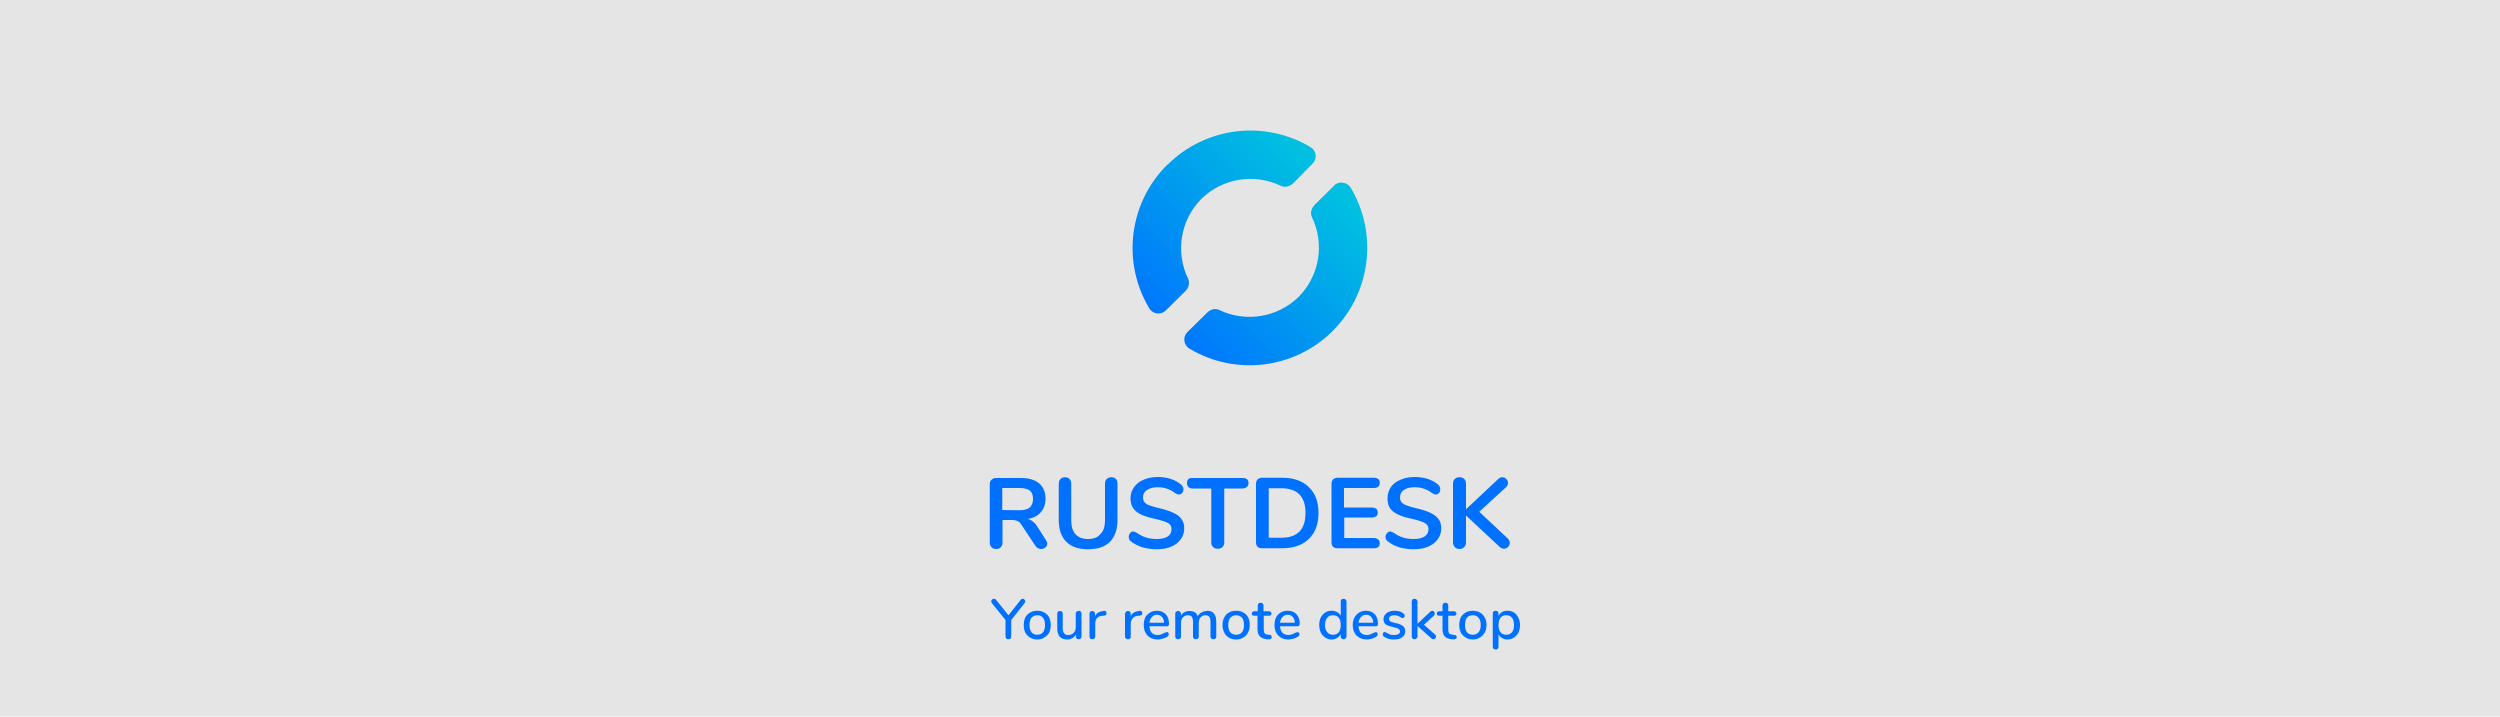
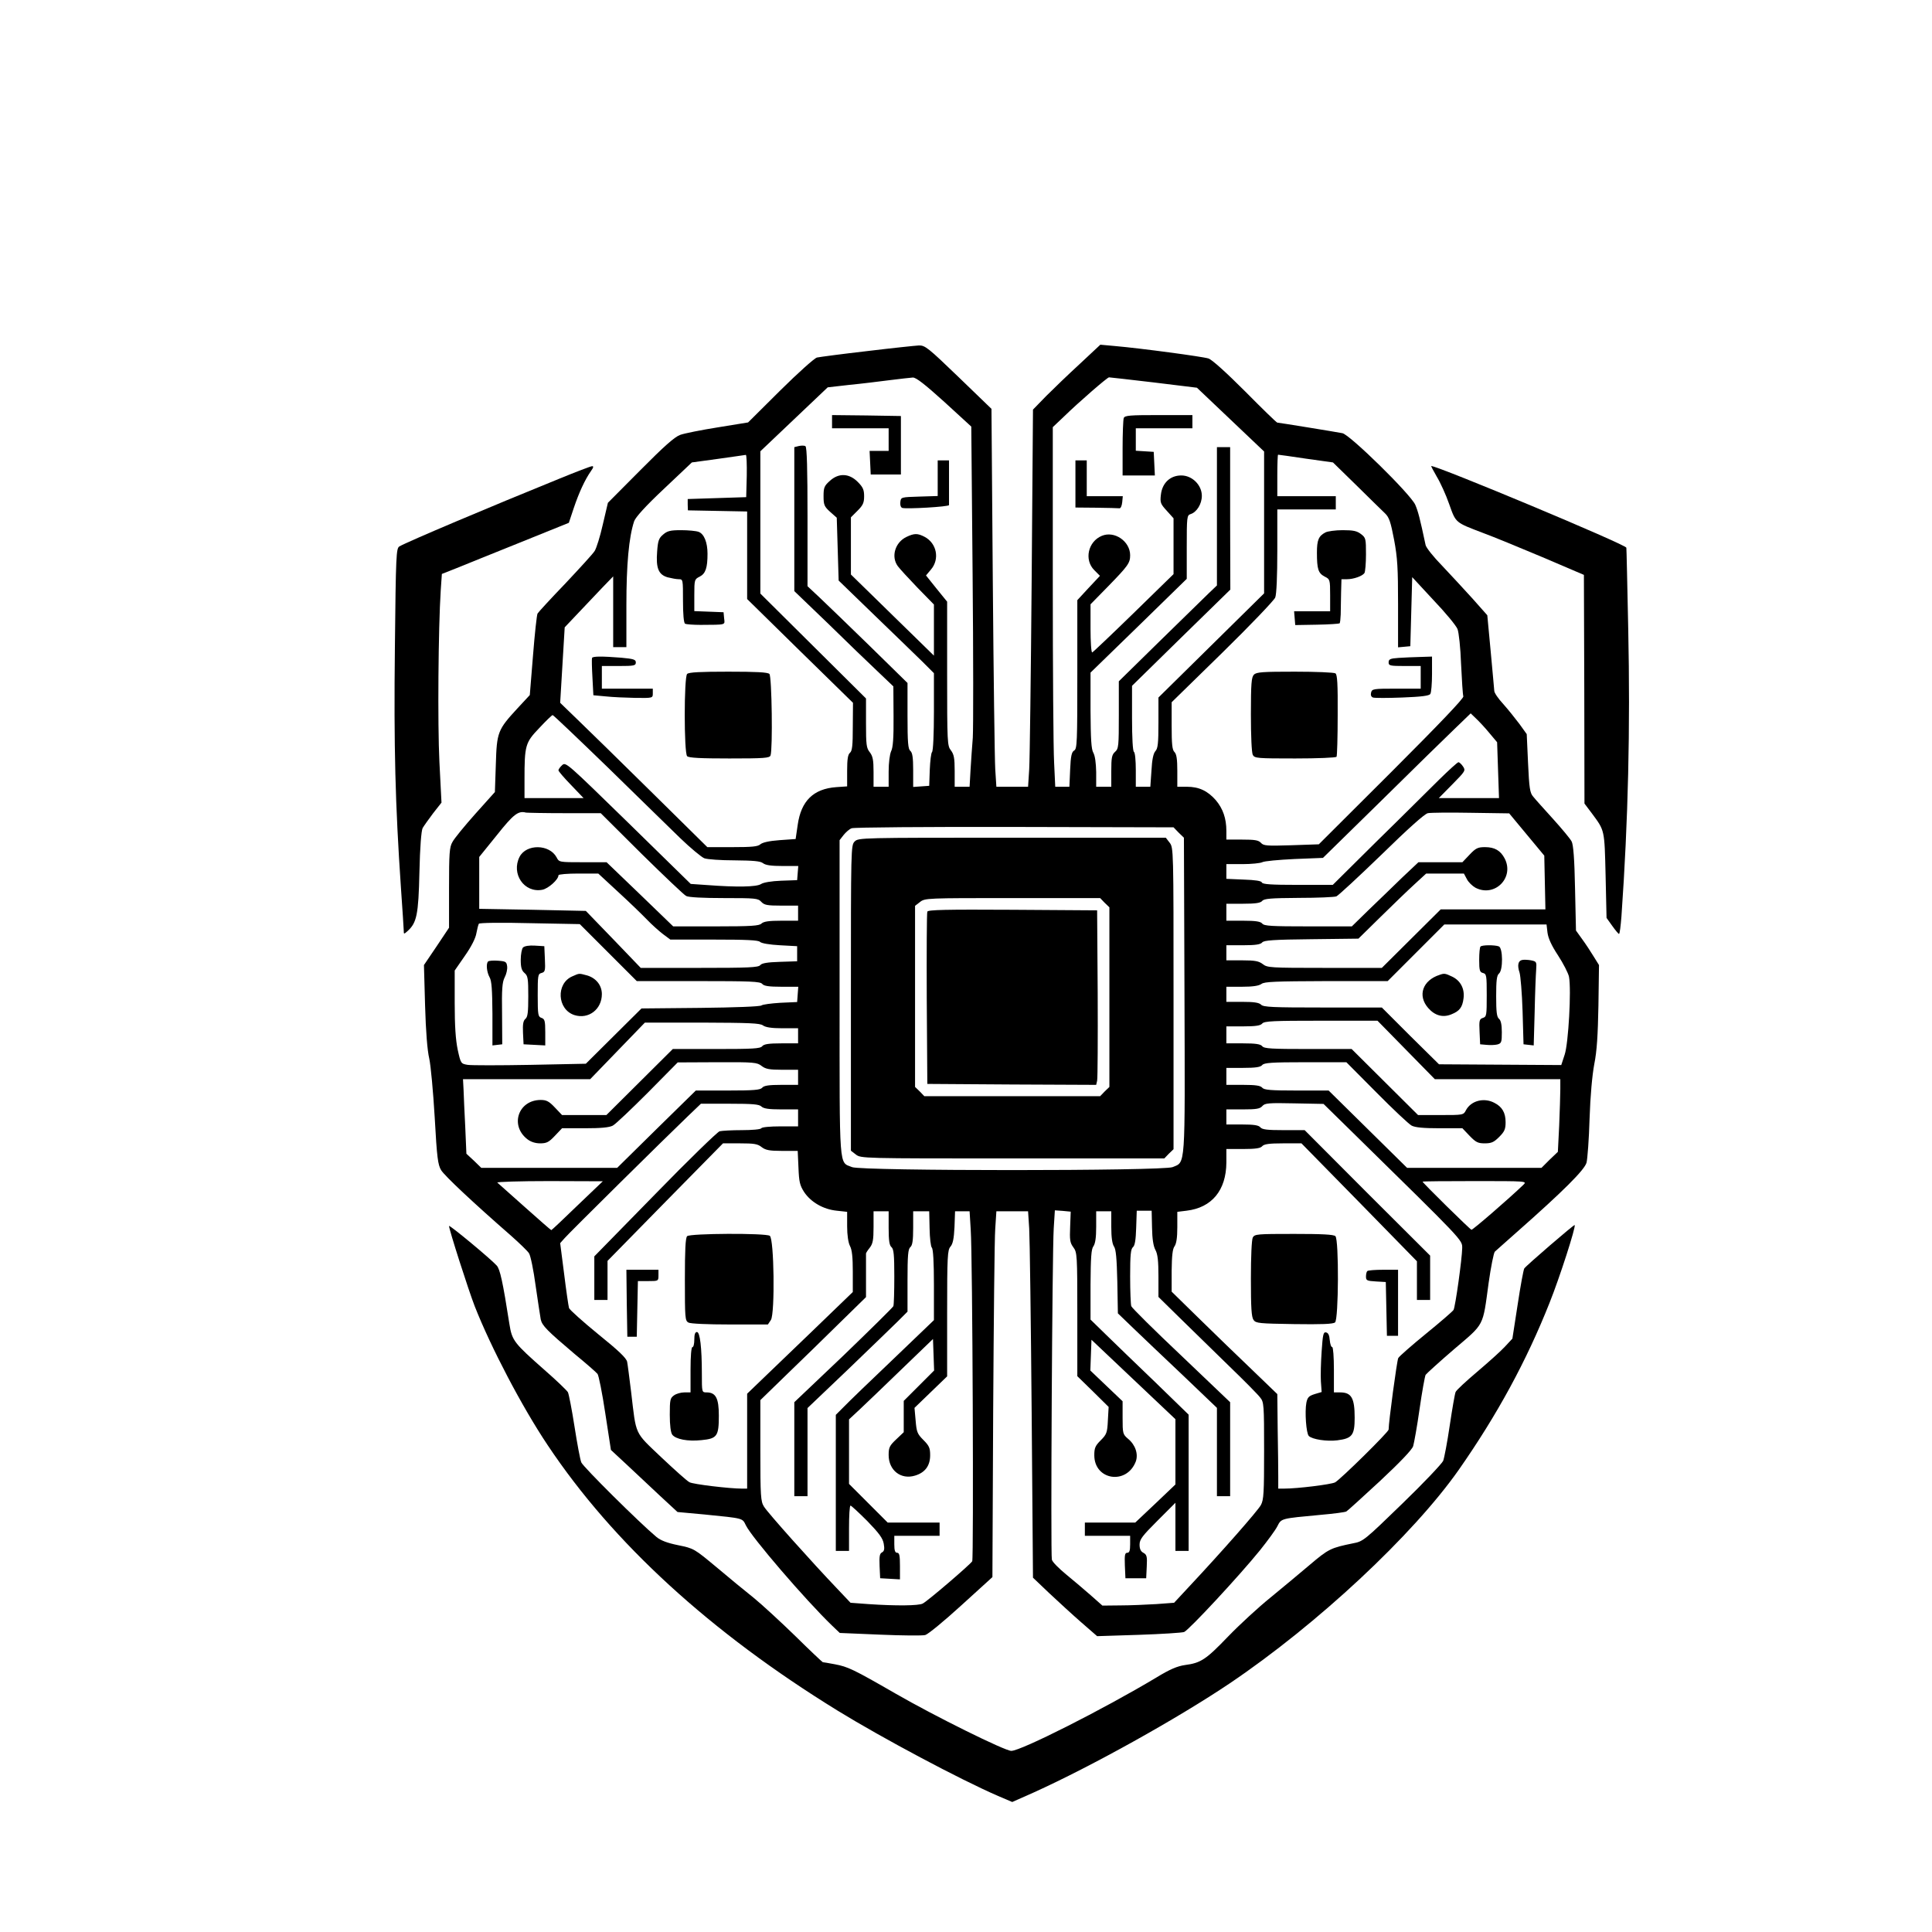
- <svg xmlns="http://www.w3.org/2000/svg" xmlns:xlink="http://www.w3.org/1999/xlink" xml:space="preserve" width="1000" height="286.6" style="clip-rule:evenodd;fill-rule:evenodd;stroke-linejoin:round;stroke-miterlimit:1.414">
-   <path d="M0 0h1000v286.6H0z" style="opacity:1;fill:#e5e5e5;fill-opacity:1;fill-rule:evenodd;stroke:none;stroke-width:.143px;stroke-linecap:butt;stroke-linejoin:miter;stroke-miterlimit:4;stroke-dasharray:none;stroke-dashoffset:0;stroke-opacity:1;marker:none" />
-   <defs>
-     <linearGradient xlink:href="#a" id="c" x1=".1" x2=".8" y1=".9" y2=".2" gradientTransform="matrix(94.00173 0 0 93.99768 453 52.2)" gradientUnits="userSpaceOnUse" />
-     <linearGradient id="a" x1=".1" x2=".8" y1=".9" y2=".2" gradientTransform="matrix(26.301 0 0 26.331 90.7 911.8)" gradientUnits="userSpaceOnUse">
-       <stop offset="0" stop-color="#004ba6" style="stop-color:#0071ff;stop-opacity:1" />
-       <stop offset="1" stop-color="#00bfe1" style="stop-color:#00bfe1;stop-opacity:1" />
-     </linearGradient>
-     <path id="b" d="M412.8 154.2h247V204h-247z" />
-   </defs>
-   <g style="clip-rule:evenodd;fill-rule:evenodd;stroke-linejoin:round;stroke-miterlimit:1.414">
-     <g style="font-size:40px;line-height:1.25;white-space:pre;shape-inside:url(#b);fill:#0071ff" transform="translate(-20 28.7)">
-       <path d="M438.4 187.4q.5.7.5 1.4 0 .9-.8 1.5-.7.6-1.7.6-.6 0-1.2-.3t-1-.9l-5.3-8q-.8-1.4-1.7-1.9-1-.5-2.4-.5H421v9q0 1.2-.7 1.9-.6.7-1.8.7-1.2 0-1.9-.7t-.7-2V165q0-1.2.7-1.8.7-.7 1.8-.7h10q4.8 0 7.3 2.2 2.5 2.1 2.5 6.1 0 3.3-1.9 5.4-1.8 2.1-5.2 2.7 1.2.3 2 1 1 .7 1.8 2zm-10.8-12q3 0 4.3-1.1 1.3-1.2 1.3-3.4 0-2.4-1.3-3.4-1.4-1-4.3-1h-6.7v8.8zm27.7 15.6q-5.8 0-8.8-3-3-3-3-8.8v-14.4q0-1.2.7-1.9.6-.7 1.8-.7 1.2 0 1.8.7.7.7.7 1.9v14.7q0 3.6 1.7 5.5 1.8 1.9 5 1.9 3.4 0 5-2 1.8-1.8 1.8-5.4v-14.7q0-1.2.7-1.9t1.8-.7q1.2 0 1.9.7.6.7.6 1.9v14.4q0 5.7-3 8.8-3 3-8.7 3zm27.4 0q-3 0-5.8-.8-2.7-.9-4.5-2.3-.9-.6-.9-1.9 0-.8.5-1.4.5-.7 1.2-.7t1.6.6q1.8 1.2 3.6 1.8 2 .6 4.2.6 3 0 4.5-1t1.5-3q0-1.6-1.4-2.4-1.5-.8-4.9-1.6-3.5-.7-5.7-1.7t-3.3-2.6q-1.1-1.5-1.1-4 0-2.4 1.4-4.4 1.4-2 3.8-3 2.6-1.1 5.7-1.1 5.7 0 9.3 3 .5.4.7.9.3.4.3 1 0 .9-.6 1.5-.4.6-1.1.6l-.8-.1-.9-.5q-1.6-1.2-3.2-1.7-1.5-.6-3.7-.6-2.7 0-4.3 1.1-1.6 1-1.6 3 0 1.7 1.4 2.6 1.4.8 4.8 1.6 3.5.8 5.7 1.8 2.3 1 3.4 2.5 1.2 1.5 1.2 3.8 0 2.5-1.4 4.4-1.3 1.9-3.9 3-2.4 1-5.7 1zm24.4-.2q-1.2 0-1.9-.7t-.7-1.8v-21.6h-7.3q-2.4 0-2.4-2.2t2.4-2H517q2.4 0 2.4 2t-2.4 2.2h-7.3v21.6q0 1.1-.7 1.8t-1.9.7zm17.8-.2q-1.2 0-1.9-.6-.6-.7-.6-1.8v-23.3q0-1.2.6-1.8.7-.7 1.9-.7h8q6.8 0 10.6 3.7 3.9 3.7 3.9 10.4t-3.9 10.4q-3.8 3.7-10.7 3.7zm7.6-4.2q9.7 0 9.7-9.9t-9.7-9.9h-5v19.8zm22.5 4.2q-1.1 0-1.8-.6-.6-.7-.6-1.8v-23.3q0-1.2.6-1.8.7-.7 1.8-.7h14.5q1.1 0 1.8.5.6.6.6 1.5 0 1-.6 1.6-.7.5-1.8.5h-11.9v7.8h11q1.2 0 1.9.5.6.5.6 1.5t-.6 1.5-1.8.5h-11v8.2h11.8q1.1 0 1.8.6.6.5.6 1.5t-.6 1.5-1.8.5zm30.5.4q-3.1 0-5.9-.8-2.7-.9-4.4-2.3-1-.6-1-1.9 0-.8.6-1.4.5-.7 1.2-.7t1.6.6q1.7 1.2 3.6 1.8 1.9.6 4.2.6 2.9 0 4.4-1 1.6-1 1.6-3 0-1.6-1.5-2.4-1.4-.8-4.8-1.6-3.5-.7-5.7-1.7t-3.4-2.6q-1-1.5-1-4 0-2.4 1.3-4.4 1.4-2 3.9-3 2.5-1.1 5.6-1.1 5.8 0 9.4 3 .5.4.7.9.2.4.2 1 0 .9-.5 1.5t-1.2.6l-.7-.1-.9-.5q-1.6-1.2-3.2-1.7-1.5-.6-3.8-.6-2.7 0-4.3 1.1-1.5 1-1.5 3 0 1.7 1.4 2.6 1.4.8 4.7 1.6 3.6.8 5.8 1.8 2.2 1 3.4 2.5 1.2 1.5 1.2 3.8 0 2.5-1.4 4.4-1.4 1.9-3.9 3-2.5 1-5.7 1zm37.6-4.3q.8.8.8 1.8 0 .9-.7 1.6-.7.7-1.6.7-1 0-1.9-.9l-13.3-12.4v10.8q0 1.1-.7 1.8-.7.8-1.9.8t-1.9-.8q-.7-.7-.7-1.8v-23.5q0-1.2.7-1.9t1.9-.7q1.2 0 1.9.7t.7 1.9V175l12.9-12.1q.7-.7 1.6-.7 1 0 1.6.7.7.7.7 1.6t-.8 1.7l-10.7 9.8z" aria-label="RUSTDESK" style="font-weight:700;font-family:Nunito;-inkscape-font-specification:&quot;Nunito Bold&quot;" />
-     </g>
-     <g style="font-size:22.667px;line-height:1.25;fill:#0071ff">
-       <path d="M390.8 212.4q.3-.4.7-.4.5 0 .8.3.3.4.3.8t-.3.7l-5.3 6.7v6.5q0 .6-.4 1-.3.2-.8.2t-.8-.3q-.3-.3-.3-.9v-6.5l-5.4-6.7q-.3-.3-.3-.7 0-.5.3-.8.4-.3.8-.3.5 0 .8.4l5 6.2zm6.6 15.9q-1.6 0-2.9-.8-1.2-.7-1.9-2-.6-1.3-.6-3t.6-3q.7-1.3 2-2 1.2-.7 2.8-.7t2.8.7q1.3.7 2 2 .6 1.3.6 3t-.6 3q-.7 1.3-2 2-1.2.8-2.8.8zm0-1.9q1.5 0 2.3-1 .8-1 .8-2.9t-.8-2.9q-.8-1-2.3-1t-2.3 1q-.8 1-.8 3 0 1.8.8 2.8.8 1 2.3 1zm16.5-9.6q.6 0 .9.3.3.3.3.8v9.2q0 .5-.3.8-.4.3-.9.3t-.8-.3q-.2-.3-.2-.7v-.9q-.6 1-1.5 1.5-1 .5-2 .5-4 0-4-4.5V218q0-.5.2-.8.3-.3.9-.3.5 0 .8.3.3.3.3.8v5.9q0 1.3.6 2 .5.6 1.6.6 1.4 0 2.2-.9.8-.8.8-2.3V218q0-.5.3-.8.3-.3.8-.3zm10.2 0q1 0 1 1 0 .4-.2.7-.2.2-.9.3h-.6q-1.5.2-2.2 1-.6 1-.6 2.1v5.2q0 .6-.4.8-.3.3-.8.3t-.8-.3q-.3-.2-.3-.8V218q0-.5.3-.8.3-.3.8-.3t.8.3q.3.3.3.8v1q.4-1 1.3-1.5t2-.6zm14.3 0q1 0 1 1 0 .4-.2.7l-.9.3h-.7q-1.4.2-2 1-.8 1-.8 2.1v5.2q0 .6-.3.8-.3.3-.8.3t-.8-.3q-.4-.2-.4-.8V218q0-.5.4-.8.3-.3.8-.3t.8.3q.3.3.3.8v1q.4-1 1.3-1.5.8-.5 2-.6zm10.9 8.5q.3 0 .5.3.2.2.2.6 0 .6-.8 1.1-.8.5-1.8.7-.9.3-1.7.3-2.7 0-4.2-1.6-1.5-1.5-1.5-4.2 0-1.7.6-3 .7-1.3 2-2 1.1-.7 2.7-.7 2.2 0 3.5 1.4 1.3 1.4 1.3 3.8 0 1-.8 1h-7q.2 3.5 3.3 3.5.9 0 1.5-.3l1.3-.6.4-.1.5-.2zm-4-6.9q-1.3 0-2 .9-.9.8-1 2.3h5.8q0-1.5-.8-2.3-.7-.9-2-.9zm20-1.6q3.7 0 3.7 4.4v6q0 .4-.3.7-.3.3-.8.3t-.9-.3q-.3-.3-.3-.8v-5.9q0-1.3-.5-2-.5-.6-1.5-.6-1.3 0-2 .9-.7.8-.7 2.3v5.3q0 .5-.3.8-.4.3-.9.3t-.8-.3q-.3-.3-.3-.8v-5.9q0-1.3-.5-2-.5-.6-1.6-.6-1.2 0-2 .9-.7.8-.7 2.3v5.3q0 .5-.3.8-.3.3-.8.3t-.9-.3q-.3-.3-.3-.8V218q0-.5.3-.8.4-.3.9-.3.4 0 .7.3.4.3.4.8v.8q.5-1 1.3-1.4 1-.5 2-.5 1.3 0 2.2.5.8.5 1.2 1.6.5-1 1.5-1.5 1-.6 2.2-.6zm11.7 11.5q-1.7 0-3-.8-1.2-.7-1.8-2-.7-1.3-.7-3t.7-3q.6-1.3 1.9-2 1.2-.7 2.9-.7t2.8.7q1.3.7 2 2 .6 1.3.6 3t-.7 3q-.6 1.3-1.9 2-1.2.8-2.8.8zm0-1.9q1.5 0 2.3-1 .8-1 .8-2.9t-.8-2.9q-.9-1-2.3-1t-2.4 1q-.8 1-.8 3 0 1.8.8 2.8.8 1 2.4 1zm13.3 0q.5.1.7.3.2.2.2.6 0 .5-.3.7-.4.3-1 .2h-.7q-1.8-.2-2.7-1.1-1-1-1-3v-5.3h-1.3q-1 0-1-.9 0-.4.3-.6.3-.3.7-.3h1.4v-2.3q0-.5.3-.8.3-.3.8-.3t.9.3q.3.3.3.8v2.3h2.2q.5 0 .7.3.3.2.3.6 0 .4-.3.7-.2.2-.7.2H488v5.5q0 1 .4 1.6.5.4 1.4.5zm11.2-1q.4 0 .6.2.2.2.2.6 0 .6-.8 1.1-.8.5-1.8.7-1 .3-1.8.3-2.6 0-4.1-1.6-1.5-1.5-1.5-4.2 0-1.7.6-3 .7-1.3 1.9-2t2.8-.7q2.2 0 3.5 1.4 1.3 1.4 1.3 3.8 0 1-.9 1h-7q.3 3.5 3.4 3.5.9 0 1.5-.3l1.3-.6.3-.1.5-.2zm-3.9-7q-1.3 0-2.1.9-.8.8-1 2.3h5.9q0-1.5-.8-2.3-.7-.9-2-.9zm22.3-6.4q.5 0 .8.3.4.3.4.8v14q0 .5-.4.8-.3.3-.8.3t-.8-.3q-.3-.3-.3-.8v-1q-.5 1-1.5 1.6-1 .6-2.2.6-1.4 0-2.5-.8-1.1-.7-1.8-2-.6-1.3-.6-3 0-1.8.6-3 .7-1.3 1.8-2 1-.7 2.5-.7 1.3 0 2.2.5 1 .5 1.5 1.5V213q0-.4.3-.7.3-.3.8-.3zm-4.2 14.4q1.5 0 2.3-1 .8-1 .8-2.9t-.8-2.9q-.8-1-2.3-1t-2.3 1q-.9 1-.9 2.9 0 1.8.9 2.9.8 1 2.3 1zm17.2-1q.3 0 .5.2t.2.6q0 .6-.8 1.1-.8.5-1.7.7-1 .3-1.8.3-2.6 0-4.2-1.6-1.5-1.5-1.5-4.2 0-1.7.7-3t1.9-2q1.2-.7 2.7-.7 2.2 0 3.5 1.4 1.3 1.4 1.3 3.8 0 1-.8 1h-7q.2 3.5 3.4 3.5.8 0 1.4-.3.7-.2 1.3-.6l.4-.1.5-.2zm-4-7q-1.2 0-2 .9-.8.8-1 2.3h5.9q-.1-1.5-.8-2.3-.7-.9-2-.9zm11.2 9.9q-2.3 0-3.8-1-.4-.2-.6-.5l-.1-.6q0-.4.2-.6.2-.3.5-.3t1 .4l1.2.6q.7.2 1.7.2t1.7-.4q.6-.4.6-1 0-.5-.3-.8-.2-.3-.8-.5l-1.7-.5q-2-.4-3-1.1-.8-.8-.8-2 0-1 .6-1.8t1.6-1.2q1-.4 2.2-.4 1 0 1.8.2.9.2 1.5.7.8.5.8 1.1 0 .4-.3.7-.2.2-.5.2h-.4q-.2 0-.5-.4l-1.2-.5q-.5-.2-1.3-.2-1 0-1.5.4-.6.4-.6 1 0 .7.5 1 .6.4 2 .7 1.6.3 2.4.8.9.4 1.2 1 .4.6.4 1.5 0 1.5-1.2 2.4-1.2.9-3.3.9zm16.4-2q.4.3.4.8t-.3.8q-.3.3-.7.3-.5 0-.8-.3l-5.6-5v4.2q0 .5-.4.8-.3.3-.8.3t-.8-.3q-.3-.3-.3-.8v-14q0-.5.3-.8.3-.3.8-.3t.8.3q.4.3.4.8v8.9l5.1-4.8q.4-.4.8-.4t.7.3q.3.4.3.8t-.3.8l-4 3.7zm7.7.2q.5 0 .7.2.3.2.3.6 0 .5-.4.7-.3.3-1 .2h-.6q-1.9-.2-2.8-1.1-.9-1-.9-3v-5.3h-1.3q-1 0-1-.9 0-.4.2-.6.3-.3.8-.3h1.3v-2.3q0-.5.3-.8.3-.3.9-.3.5 0 .8.3.3.3.3.8v2.3h2.3q.4 0 .7.3.3.2.3.6 0 .4-.3.7-.3.2-.7.2h-2.3v5.5q0 1 .4 1.6.5.4 1.4.5zm7.4 1.8q-1.6 0-2.8-.8-1.3-.7-2-2-.6-1.3-.6-3t.6-3q.7-1.3 2-2 1.2-.7 2.8-.7t2.9.7q1.2.7 1.9 2t.7 3q0 1.7-.7 3t-2 2q-1.1.8-2.8.8zm0-1.9q1.5 0 2.3-1 .9-1 .9-2.9t-.9-2.9q-.8-1-2.3-1t-2.3 1q-.8 1-.8 3 0 1.8.8 2.8.8 1 2.3 1zm14-9.6q1.4 0 2.5.7t1.7 2q.7 1.3.7 3 0 1.8-.6 3t-1.8 2q-1.1.8-2.6.8-1.2 0-2.2-.6-.9-.5-1.4-1.5v5q0 .5-.3.8-.3.3-.8.3t-.9-.3q-.3-.3-.3-.8v-13.3q0-.5.3-.8.3-.3.9-.3.5 0 .8.3.3.3.3.8v1q.5-1 1.4-1.6 1-.5 2.2-.5zm-.6 9.6q1.5 0 2.3-1 .8-1 .8-2.8 0-2-.8-3t-2.3-1q-1.5 0-2.3 1-.8 1-.8 3 0 1.8.8 2.8.8 1 2.3 1z" aria-label="Your remote desktop" style="font-weight:600;font-family:Nunito;-inkscape-font-specification:&quot;Nunito Semi-Bold&quot;" transform="translate(17.5 27.5)" />
-     </g>
+ <svg xmlns="http://www.w3.org/2000/svg" version="1.0" width="1024pt" height="1024pt" viewBox="0 0 1024 1024" preserveAspectRatio="xMidYMid meet">
+   <g transform="translate(0,1024) scale(0.1,-0.1)" fill="#000000" stroke="none">
+     <path d="M4595 8379 c-131 -15 -251 -31 -265 -34 -14 -4 -99 -80 -195 -175 l-170 -169 -160 -26 c-88 -14 -178 -32 -200 -40 -30 -11 -86 -61 -212 -188 l-171 -172 -27 -115 c-14 -63 -34 -126 -43 -140 -8 -14 -79 -91 -155 -172 -77 -80 -144 -153 -148 -160 -4 -8 -15 -108 -24 -223 l-17 -209 -65 -70 c-105 -114 -110 -126 -115 -298 l-5 -146 -104 -116 c-57 -64 -112 -131 -121 -149 -16 -27 -18 -61 -18 -243 l0 -211 -66 -99 -67 -99 6 -215 c4 -138 12 -238 22 -280 8 -36 21 -176 29 -312 12 -217 17 -251 34 -280 19 -31 174 -176 370 -347 45 -40 89 -82 96 -94 8 -12 24 -89 35 -172 12 -82 24 -162 27 -178 7 -33 34 -60 178 -182 62 -51 117 -99 123 -107 6 -7 25 -101 41 -208 l30 -195 84 -78 c46 -43 125 -117 176 -165 l93 -86 142 -13 c211 -21 201 -19 220 -57 29 -62 317 -397 456 -531 l42 -40 214 -9 c117 -5 225 -6 239 -2 15 4 100 74 191 157 l165 150 4 877 c3 482 7 919 11 970 l6 92 84 0 84 0 6 -92 c3 -51 9 -488 13 -972 l7 -878 85 -81 c47 -44 123 -114 170 -155 l85 -74 220 7 c121 4 229 11 241 15 25 10 292 297 402 433 40 50 82 107 92 127 22 43 17 41 230 61 69 6 130 14 136 18 6 3 86 76 178 161 106 99 170 166 176 185 5 17 21 105 34 197 13 91 28 173 32 181 5 7 73 69 151 136 163 139 151 116 183 351 12 85 27 160 33 166 7 6 59 53 117 104 247 218 359 330 369 368 5 20 13 125 16 232 4 122 14 231 25 290 14 69 19 154 22 310 l3 215 -28 45 c-15 25 -42 66 -61 92 l-33 46 -5 224 c-3 157 -9 231 -18 248 -7 14 -52 68 -99 120 -47 52 -95 105 -105 118 -17 19 -21 45 -27 177 l-7 154 -38 53 c-22 29 -60 77 -86 106 -27 29 -48 60 -48 70 -1 9 -9 104 -19 209 l-18 192 -78 88 c-44 49 -116 126 -161 174 -46 47 -85 96 -88 110 -31 146 -40 179 -55 214 -26 57 -346 371 -386 379 -36 7 -337 56 -345 56 -4 0 -80 74 -170 165 -100 100 -176 169 -195 175 -31 10 -358 54 -496 66 l-77 7 -108 -101 c-60 -55 -140 -132 -179 -171 l-70 -72 -7 -907 c-4 -499 -10 -949 -13 -999 l-6 -93 -84 0 -84 0 -6 93 c-3 50 -9 501 -13 1001 l-7 909 -175 169 c-161 155 -177 168 -210 167 -19 -1 -143 -14 -275 -30z m410 -269 l143 -131 7 -782 c4 -430 4 -820 1 -867 -4 -47 -9 -124 -12 -172 l-5 -88 -40 0 -39 0 0 84 c0 68 -4 88 -20 109 -19 24 -20 40 -20 407 l0 381 -56 69 -56 70 26 31 c48 56 31 140 -34 174 -37 19 -54 19 -96 -1 -60 -29 -82 -104 -46 -154 10 -14 57 -65 105 -115 l87 -89 0 -135 0 -136 -92 90 c-51 50 -150 146 -220 215 l-128 125 0 151 0 152 35 35 c29 29 35 42 35 77 0 34 -6 48 -34 76 -46 46 -101 48 -148 5 -29 -26 -33 -35 -33 -81 0 -46 4 -55 35 -83 l35 -31 5 -166 5 -167 190 -184 c105 -101 218 -211 253 -245 l62 -62 0 -204 c0 -116 -4 -208 -10 -214 -5 -5 -10 -47 -12 -94 l-3 -85 -42 -3 -43 -3 0 89 c0 67 -4 93 -15 102 -12 10 -15 44 -15 186 l0 174 -202 198 c-112 109 -231 224 -265 256 l-63 59 0 368 c0 248 -3 370 -11 374 -5 4 -21 4 -35 1 l-24 -6 0 -382 0 -381 178 -171 c97 -95 215 -209 262 -253 l85 -81 1 -159 c1 -114 -3 -166 -13 -185 -7 -16 -13 -60 -13 -108 l0 -80 -40 0 -40 0 0 79 c0 63 -4 83 -20 104 -18 22 -20 40 -20 155 l0 130 -280 278 -280 278 0 377 0 377 179 170 178 169 114 13 c63 6 159 18 214 25 55 7 110 13 123 14 17 1 64 -36 167 -129z m1110 103 l229 -28 178 -169 178 -169 0 -376 0 -376 -280 -276 -280 -276 0 -133 c0 -109 -3 -137 -16 -151 -11 -12 -18 -45 -21 -103 l-6 -86 -38 0 -39 0 0 89 c0 50 -4 93 -10 96 -6 4 -10 74 -10 178 l0 172 260 255 261 255 -1 378 0 377 -35 0 -35 0 0 -366 0 -367 -43 -41 c-23 -22 -140 -137 -260 -254 l-217 -213 0 -178 c0 -165 -1 -179 -20 -196 -17 -15 -20 -31 -20 -102 l0 -83 -40 0 -40 0 0 78 c-1 48 -6 86 -15 102 -11 19 -14 70 -15 225 l0 200 255 248 255 249 0 168 c0 159 1 169 20 175 33 10 60 54 60 97 0 57 -51 108 -109 108 -59 0 -101 -40 -108 -102 -5 -42 -2 -49 31 -85 l36 -40 0 -148 0 -148 -211 -206 c-116 -113 -215 -207 -220 -209 -5 -2 -9 55 -9 126 l0 129 95 97 c104 107 115 122 115 163 0 74 -83 131 -150 103 -73 -30 -95 -127 -40 -182 l30 -30 -60 -64 -60 -65 0 -394 c0 -359 -1 -395 -17 -403 -13 -8 -18 -29 -21 -101 l-4 -91 -38 0 -37 0 -6 128 c-4 70 -7 498 -7 952 l0 826 58 55 c79 77 231 209 240 209 4 0 110 -12 237 -27z m-2157 -495 l-3 -113 -155 -5 -155 -5 0 -30 1 -30 157 -3 157 -3 0 -232 0 -232 280 -275 281 -275 -1 -126 c0 -100 -3 -129 -15 -139 -11 -9 -15 -34 -15 -95 l0 -83 -58 -4 c-121 -9 -186 -73 -204 -200 l-11 -75 -85 -6 c-55 -4 -90 -12 -102 -22 -13 -12 -44 -15 -149 -15 l-132 0 -297 293 c-163 161 -339 333 -390 382 l-93 90 12 200 12 200 71 75 c39 41 97 102 128 135 l58 60 0 -187 0 -188 35 0 35 0 0 223 c0 215 13 359 41 444 7 21 60 80 158 172 l148 140 139 19 c76 11 143 20 147 21 4 1 6 -50 5 -111z m2964 91 l143 -20 125 -122 c68 -67 136 -134 151 -148 22 -21 30 -46 48 -140 18 -96 21 -151 21 -342 l0 -228 33 3 32 3 5 183 5 183 113 -122 c63 -66 120 -135 127 -153 7 -17 16 -99 19 -186 4 -85 9 -162 12 -171 3 -10 -129 -148 -381 -400 l-385 -384 -146 -5 c-130 -4 -147 -3 -161 13 -13 14 -33 17 -100 17 l-83 0 0 46 c0 66 -18 118 -56 163 -43 49 -89 71 -153 71 l-51 0 0 84 c0 62 -4 89 -15 100 -12 11 -15 42 -15 139 l0 125 269 263 c148 145 274 277 280 292 7 17 11 116 11 248 l0 219 155 0 155 0 0 35 0 35 -155 0 -155 0 0 110 c0 61 2 110 4 110 3 0 69 -9 148 -21z m971 -1453 l42 -50 5 -148 5 -148 -160 0 -159 0 72 73 c69 70 71 73 56 95 -8 12 -19 22 -24 22 -5 0 -51 -42 -102 -92 -52 -51 -199 -198 -329 -325 l-235 -233 -186 0 c-140 0 -187 3 -190 13 -3 8 -35 13 -96 15 l-92 4 0 39 0 39 86 0 c47 0 94 5 104 10 10 6 87 13 171 17 l151 6 307 301 c168 166 344 338 391 383 l85 82 28 -27 c16 -15 48 -49 70 -76z m-4672 -183 c156 -153 329 -321 384 -375 55 -53 113 -101 128 -107 16 -6 88 -11 160 -11 100 -1 137 -4 151 -15 14 -11 45 -15 104 -15 l83 0 -3 -37 -3 -38 -85 -3 c-51 -2 -94 -9 -107 -18 -24 -15 -127 -17 -285 -5 l-87 6 -331 324 c-323 315 -331 323 -350 306 -11 -10 -20 -22 -20 -28 0 -5 30 -40 67 -78 l66 -69 -156 0 -157 0 0 98 c0 181 4 196 78 273 35 38 68 69 71 69 4 0 135 -125 292 -277z m-228 -243 l191 0 215 -214 c119 -117 226 -219 238 -225 13 -7 89 -11 201 -11 166 0 180 -1 197 -20 16 -17 31 -20 107 -20 l88 0 0 -40 0 -40 -89 0 c-66 0 -93 -4 -105 -15 -12 -12 -53 -15 -241 -15 l-227 0 -176 170 -177 170 -126 0 c-125 0 -126 0 -139 26 -38 70 -160 72 -196 3 -46 -90 24 -193 120 -175 32 6 86 54 86 77 0 5 47 9 105 9 l106 0 107 -99 c59 -54 127 -120 152 -146 25 -26 63 -60 84 -76 l39 -29 232 0 c171 0 234 -3 243 -12 8 -8 51 -15 105 -18 l92 -5 0 -40 0 -40 -92 -3 c-65 -2 -95 -7 -103 -17 -10 -13 -63 -15 -323 -15 l-311 0 -145 151 -146 151 -282 6 -283 5 0 138 0 137 93 115 c89 112 114 131 155 120 8 -1 100 -3 205 -3z m5099 -113 l93 -112 3 -142 3 -143 -277 0 -278 0 -156 -155 -156 -155 -303 0 c-288 0 -304 1 -328 20 -21 16 -41 20 -109 20 l-84 0 0 40 0 40 89 0 c65 0 92 4 101 15 9 11 58 15 261 17 l249 3 117 115 c65 64 146 142 180 173 l62 57 100 0 100 0 16 -30 c8 -16 29 -36 45 -45 102 -53 208 53 155 155 -22 42 -53 60 -104 60 -38 0 -49 -5 -82 -40 l-38 -40 -117 0 -116 0 -87 -82 c-47 -46 -126 -122 -176 -170 l-90 -88 -231 0 c-194 0 -234 2 -244 15 -9 11 -35 15 -101 15 l-89 0 0 45 0 45 89 0 c66 0 92 4 101 15 10 12 45 15 194 16 99 0 189 4 199 8 10 4 117 103 239 221 138 135 229 217 246 220 14 3 117 4 228 2 l203 -3 93 -112z m-1845 10 l28 -27 3 -835 c3 -928 6 -882 -63 -911 -51 -21 -1649 -21 -1699 0 -70 29 -66 -31 -66 897 l0 836 21 27 c12 15 31 32 43 36 11 5 400 8 863 7 l843 -2 27 -28z m-3023 -636 l151 -151 326 0 c278 0 328 -2 339 -15 9 -11 35 -15 102 -15 l89 0 -3 -40 -3 -41 -89 -4 c-49 -3 -94 -9 -100 -14 -7 -6 -143 -11 -324 -13 l-312 -3 -147 -146 -148 -147 -295 -6 c-162 -3 -311 -3 -331 0 -36 6 -37 7 -53 80 -11 53 -16 125 -16 248 l0 172 54 78 c35 50 57 94 61 120 4 22 10 45 13 50 3 5 117 7 270 3 l265 -5 151 -151z m4978 106 c4 -30 21 -68 56 -121 28 -43 54 -94 58 -113 13 -69 -3 -354 -23 -413 l-18 -55 -324 2 -324 2 -152 150 -151 151 -313 0 c-264 0 -315 2 -327 15 -11 11 -38 15 -100 15 l-84 0 0 40 0 40 83 0 c58 0 89 5 103 15 16 12 74 14 344 15 l325 0 150 150 150 150 271 0 271 0 5 -43z m-749 -622 l152 -155 333 0 332 0 0 -53 c0 -30 -3 -116 -6 -193 l-7 -139 -44 -42 -43 -43 -356 0 -356 0 -208 205 -208 205 -170 0 c-138 0 -172 3 -182 15 -9 11 -35 15 -101 15 l-89 0 0 45 0 45 89 0 c66 0 92 4 101 15 10 12 49 15 229 15 l217 0 160 -161 c87 -88 171 -167 186 -175 19 -10 63 -14 148 -14 l121 0 38 -40 c33 -34 44 -40 80 -40 36 0 49 6 77 34 28 28 34 41 34 78 0 50 -18 82 -60 103 -55 29 -123 11 -150 -39 -13 -26 -15 -26 -134 -26 l-120 0 -176 175 -176 175 -231 0 c-193 0 -233 2 -243 15 -9 11 -35 15 -101 15 l-89 0 0 45 0 45 89 0 c66 0 92 4 101 15 11 13 58 15 312 15 l299 0 152 -155z m-3409 130 c14 -10 45 -15 103 -15 l83 0 0 -40 0 -40 -89 0 c-66 0 -92 -4 -101 -15 -10 -13 -50 -15 -243 -15 l-231 0 -176 -175 -176 -175 -117 0 -118 0 -38 40 c-31 33 -45 40 -75 40 -119 0 -165 -135 -71 -208 18 -14 42 -22 68 -22 34 0 46 6 78 40 l38 40 121 0 c85 0 129 4 148 14 15 8 98 87 186 175 l158 160 210 1 c196 1 211 -1 235 -20 21 -16 40 -20 109 -20 l84 0 0 -40 0 -40 -89 0 c-66 0 -92 -4 -101 -15 -10 -12 -44 -15 -182 -15 l-170 0 -209 -205 -208 -205 -360 0 -360 0 -39 38 -40 37 -6 140 c-4 77 -8 166 -9 198 l-3 57 337 0 337 0 145 150 145 150 303 0 c252 -1 307 -3 323 -15z m3126 -568 c590 -579 580 -568 580 -612 -1 -57 -36 -310 -46 -328 -5 -8 -71 -65 -146 -126 -76 -62 -142 -120 -147 -129 -7 -13 -51 -340 -51 -379 0 -13 -256 -265 -284 -280 -22 -11 -199 -33 -271 -33 l-30 0 0 62 c0 35 -1 148 -3 251 l-2 188 -137 132 c-76 72 -202 195 -280 271 l-143 140 0 111 c1 81 5 115 15 129 10 14 15 45 15 102 l0 81 49 6 c134 16 210 108 211 255 l0 72 89 0 c66 0 92 4 101 15 10 11 36 15 110 15 l98 0 306 -312 306 -313 0 -102 0 -103 35 0 35 0 0 117 0 118 -333 332 -332 333 -111 0 c-87 0 -114 3 -124 15 -9 11 -34 15 -96 15 l-84 0 0 40 0 40 88 0 c71 0 90 3 103 18 13 15 32 17 169 14 l155 -3 155 -152z m-3134 138 c12 -11 39 -15 105 -15 l89 0 0 -45 0 -45 -94 0 c-53 0 -98 -4 -101 -10 -3 -6 -49 -10 -103 -10 -53 0 -106 -3 -118 -6 -11 -3 -166 -153 -342 -334 l-322 -329 0 -115 0 -116 35 0 35 0 0 104 0 103 306 312 306 311 90 0 c75 0 94 -3 115 -20 21 -16 41 -20 108 -20 l83 0 4 -88 c3 -76 7 -94 30 -130 36 -54 102 -92 173 -99 l55 -6 0 -76 c0 -48 6 -87 15 -105 11 -20 15 -60 15 -136 l0 -108 -227 -219 c-125 -120 -251 -241 -280 -269 l-53 -51 0 -251 0 -252 -27 0 c-66 0 -260 23 -279 34 -12 6 -79 66 -149 132 -145 138 -132 112 -160 347 -9 73 -18 144 -21 159 -4 20 -45 59 -154 147 -82 67 -151 129 -154 138 -3 10 -15 91 -26 181 l-21 163 24 27 c25 29 534 532 652 645 l70 67 153 0 c123 0 156 -3 168 -15z m-976 -525 c-74 -72 -136 -130 -138 -130 -2 0 -65 55 -140 122 -75 67 -141 125 -146 130 -6 4 118 8 275 8 l284 -1 -135 -129z m5015 111 c-79 -76 -270 -241 -276 -239 -9 3 -259 249 -259 255 0 2 125 3 277 3 273 0 277 0 258 -19z m-2403 -223 c-3 -69 -1 -85 17 -109 20 -27 21 -40 21 -356 l0 -327 83 -81 83 -82 -4 -71 c-3 -66 -7 -75 -38 -106 -29 -29 -34 -41 -34 -79 0 -133 172 -159 220 -33 14 39 -2 88 -41 120 -28 24 -29 28 -29 112 l0 87 -85 81 -86 82 3 81 3 82 223 -211 222 -210 0 -173 0 -173 -106 -101 -107 -101 -133 0 -134 0 0 -35 0 -35 120 0 120 0 0 -45 c0 -34 -4 -45 -15 -45 -13 0 -15 -12 -13 -67 l3 -68 55 0 55 0 3 62 c3 54 0 63 -18 73 -14 7 -20 21 -20 43 0 28 14 46 95 127 l95 95 0 -128 0 -127 35 0 35 0 0 361 0 361 -177 172 c-98 94 -215 207 -260 251 l-83 81 0 184 c1 147 4 189 15 204 10 14 15 45 15 103 l0 83 40 0 40 0 0 -83 c0 -55 5 -89 14 -103 11 -15 15 -64 18 -187 l3 -168 80 -77 c44 -42 162 -155 263 -250 l182 -174 0 -234 0 -234 35 0 35 0 0 249 0 249 -259 247 c-143 135 -262 253 -265 262 -3 8 -6 79 -6 158 0 113 3 145 15 155 10 8 15 38 17 103 l3 90 39 0 40 0 2 -89 c1 -60 7 -99 18 -119 12 -22 16 -58 16 -140 l0 -109 113 -111 c61 -60 178 -174 259 -253 81 -78 156 -154 167 -169 20 -24 21 -38 21 -282 0 -225 -2 -260 -17 -288 -17 -31 -205 -245 -381 -433 l-79 -85 -94 -7 c-52 -3 -137 -7 -190 -7 l-96 -1 -61 54 c-33 29 -92 79 -131 111 -39 32 -74 67 -76 79 -7 29 2 1637 10 1756 l6 95 42 -3 42 -4 -3 -80z m-962 -7 c0 -66 4 -92 15 -101 12 -10 15 -41 15 -155 0 -79 -2 -150 -5 -158 -4 -8 -123 -125 -265 -262 l-260 -247 0 -249 0 -249 35 0 35 0 0 233 0 234 213 203 c116 112 236 227 265 256 l52 52 0 165 c0 134 3 167 15 177 11 9 15 35 15 101 l0 89 43 0 42 0 2 -91 c1 -50 6 -96 12 -102 7 -7 11 -77 11 -197 l0 -187 -217 -208 c-120 -114 -237 -227 -260 -251 l-43 -43 0 -360 0 -361 35 0 35 0 0 120 c0 66 3 120 8 120 4 0 44 -37 89 -82 62 -64 82 -91 87 -120 5 -28 3 -39 -9 -46 -13 -6 -15 -22 -13 -73 l3 -64 53 -3 52 -3 0 70 c0 56 -3 71 -15 71 -11 0 -15 12 -15 45 l0 45 120 0 120 0 0 35 0 35 -138 0 -137 0 -103 103 -102 102 0 171 0 171 58 54 c31 29 131 125 222 213 l165 159 3 -83 3 -84 -81 -81 -80 -80 0 -83 0 -83 -40 -38 c-35 -33 -40 -43 -40 -83 0 -81 65 -132 140 -109 53 16 80 52 80 108 0 38 -5 50 -36 81 -32 32 -36 42 -41 103 l-6 67 87 84 86 83 0 334 c0 304 2 336 18 354 12 14 18 41 21 103 l3 84 38 0 39 0 6 -97 c10 -146 16 -1742 8 -1758 -10 -17 -235 -210 -262 -224 -21 -12 -142 -13 -289 -3 l-94 7 -71 75 c-129 135 -370 404 -388 435 -17 27 -19 55 -19 297 l0 267 142 138 c79 76 205 199 280 273 l138 135 0 113 c0 61 0 114 0 117 -1 3 8 17 20 32 16 21 20 40 20 109 l0 84 40 0 40 0 0 -89z" />
+     <path d="M4410 8005 l0 -35 150 0 150 0 0 -60 0 -60 -50 0 -51 0 3 -62 3 -63 80 0 80 0 0 155 0 155 -182 3 -183 2 0 -35z" />
+     <path d="M4970 7705 l0 -94 -97 -3 c-97 -3 -98 -3 -101 -29 -2 -15 2 -28 10 -31 21 -7 248 6 248 15 0 4 0 59 0 122 l0 115 -30 0 -30 0 0 -95z" />
+     <path d="M5956 8024 c-3 -9 -6 -81 -6 -160 l0 -144 85 0 86 0 -3 63 -3 62 -47 3 -48 3 0 60 0 59 150 0 150 0 0 35 0 35 -179 0 c-154 0 -180 -2 -185 -16z" />
+     <path d="M5700 7675 l0 -125 110 -1 c61 -1 116 -2 123 -3 7 -1 13 13 15 32 l3 32 -95 0 -96 0 0 95 0 95 -30 0 -30 0 0 -125z" />
+     <path d="M3515 7407 c-23 -19 -28 -33 -32 -90 -7 -88 7 -123 56 -137 20 -5 46 -10 59 -10 22 0 22 -2 22 -114 0 -72 4 -117 11 -122 6 -3 43 -6 82 -6 139 1 129 -2 125 35 l-3 32 -77 3 -78 3 0 84 c0 83 1 85 29 99 31 16 41 47 41 121 0 60 -18 105 -47 116 -13 5 -55 9 -93 9 -57 0 -73 -4 -95 -23z" />
+     <path d="M3138 6753 c-2 -5 -1 -51 2 -103 l5 -95 65 -6 c36 -4 107 -7 158 -8 92 -1 92 -1 92 24 l0 25 -135 0 -135 0 0 60 0 60 90 0 c81 0 90 2 90 19 0 15 -11 19 -77 25 -100 8 -151 8 -155 -1z" />
+     <path d="M3642 6668 c-17 -17 -17 -419 0 -436 9 -9 72 -12 224 -12 184 0 213 2 218 16 12 31 7 419 -6 432 -9 9 -71 12 -218 12 -147 0 -209 -3 -218 -12z" />
+     <path d="M7025 7418 c-36 -19 -45 -40 -45 -107 0 -88 7 -109 41 -127 28 -14 29 -16 29 -99 l0 -85 -96 0 -95 0 3 -36 3 -37 115 2 c63 1 117 5 120 7 3 3 5 24 6 47 0 23 1 75 2 115 l2 72 29 0 c36 0 83 17 93 33 4 7 8 51 8 99 0 82 -1 88 -26 107 -22 17 -41 21 -98 21 -39 0 -80 -6 -91 -12z" />
+     <path d="M7413 6753 c-45 -3 -53 -7 -53 -24 0 -17 7 -19 85 -19 l85 0 0 -60 0 -60 -129 0 c-122 0 -129 -1 -134 -21 -3 -13 0 -22 10 -26 8 -3 78 -3 155 0 102 4 143 9 149 19 5 7 9 55 9 106 l0 92 -62 -2 c-35 -1 -87 -3 -115 -5z" />
+     <path d="M6646 6664 c-13 -13 -16 -46 -16 -210 0 -116 4 -203 10 -215 10 -18 23 -19 225 -19 117 0 216 4 219 9 3 5 6 104 6 221 1 165 -2 215 -12 221 -7 5 -104 9 -215 9 -170 0 -204 -2 -217 -16z" />
+     <path d="M4530 5780 c-20 -20 -20 -33 -20 -829 l0 -810 26 -20 c27 -21 32 -21 831 -21 l804 0 24 25 25 24 0 799 c0 793 0 799 -21 826 l-20 26 -815 0 c-801 0 -814 0 -834 -20z m1325 -325 l25 -24 0 -476 0 -476 -25 -24 -24 -25 -466 0 -466 0 -24 25 -25 24 0 480 0 480 26 20 c26 21 36 21 491 21 l464 0 24 -25z" />
+     <path d="M4915 5408 c-3 -7 -4 -215 -3 -463 l3 -450 447 -3 448 -2 5 22 c3 13 4 221 3 463 l-3 440 -448 3 c-353 2 -449 0 -452 -10z" />
+     <path d="M2772 5218 c-6 -6 -12 -36 -12 -65 0 -41 5 -57 20 -70 18 -15 20 -30 20 -124 0 -84 -3 -109 -15 -119 -12 -10 -15 -29 -13 -74 l3 -61 58 -3 57 -3 0 70 c0 61 -3 70 -20 76 -18 6 -20 15 -20 120 0 105 1 113 20 118 19 5 21 12 18 74 l-3 68 -50 3 c-30 2 -55 -2 -63 -10z" />
+     <path d="M2587 5144 c-12 -12 -7 -57 8 -84 11 -19 14 -66 15 -193 l0 -168 26 3 26 3 -1 162 c-2 131 1 168 14 193 9 17 15 43 13 58 -3 24 -7 27 -48 30 -25 2 -49 0 -53 -4z" />
+     <path d="M3033 5065 c-87 -38 -80 -175 11 -205 75 -24 146 30 146 111 0 47 -31 85 -78 99 -45 12 -40 12 -79 -5z" />
+     <path d="M7847 5223 c-4 -3 -7 -35 -7 -71 0 -55 3 -65 20 -69 19 -5 20 -14 20 -118 0 -106 -1 -114 -20 -120 -19 -6 -21 -14 -18 -73 l3 -67 34 -3 c19 -2 44 -1 57 2 22 6 24 12 24 65 0 40 -5 63 -15 71 -12 10 -15 37 -15 120 0 83 3 110 15 120 22 18 21 136 -1 144 -21 8 -89 8 -97 -1z" />
+     <path d="M8068 5152 c-22 -4 -27 -29 -14 -67 5 -16 13 -109 16 -205 l5 -175 27 -3 27 -3 5 178 c2 98 6 198 8 223 3 42 2 44 -27 50 -16 3 -38 4 -47 2z" />
+     <path d="M7630 5073 c-90 -29 -118 -110 -60 -176 35 -40 78 -52 123 -33 43 17 58 37 64 84 7 51 -16 95 -61 116 -36 17 -41 18 -66 9z" />
+     <path d="M6640 3681 c-6 -12 -10 -101 -10 -218 0 -156 3 -203 14 -219 13 -18 30 -19 216 -22 144 -2 206 0 216 9 19 15 21 438 2 457 -9 9 -71 12 -220 12 -195 0 -208 -1 -218 -19z" />
+     <path d="M7247 3503 c-4 -3 -7 -17 -7 -29 0 -21 5 -23 53 -26 l52 -3 3 -142 3 -143 29 0 30 0 0 175 0 175 -78 0 c-43 0 -82 -3 -85 -7z" />
+     <path d="M7005 3078 c-4 -57 -6 -129 -4 -160 l4 -56 -37 -11 c-31 -10 -38 -17 -44 -46 -9 -48 -1 -162 13 -176 18 -18 95 -30 151 -23 79 10 92 27 92 120 0 104 -17 134 -77 134 l-33 0 0 120 c0 68 -4 120 -9 120 -6 0 -11 17 -13 37 -2 26 -8 39 -20 41 -14 3 -17 -12 -23 -100z" />
+     <path d="M3642 3688 c-9 -9 -12 -74 -12 -230 0 -205 1 -218 19 -228 12 -6 101 -10 220 -10 l201 0 16 24 c22 35 17 431 -6 446 -23 15 -423 13 -438 -2z" />
+     <path d="M3322 3333 l3 -178 25 0 25 0 3 148 3 147 54 0 c54 0 55 0 55 30 l0 30 -85 0 -85 0 2 -177z" />
+     <path d="M3680 3140 c0 -22 -4 -40 -10 -40 -6 0 -10 -47 -10 -120 l0 -120 -33 0 c-18 0 -43 -7 -55 -16 -20 -14 -22 -24 -22 -103 0 -55 5 -94 13 -105 18 -24 82 -37 155 -29 83 8 92 21 92 130 0 92 -16 123 -65 123 -25 0 -25 0 -25 99 0 139 -10 221 -26 221 -10 0 -14 -13 -14 -40z" />
+     <path d="M2965 7703 c-365 -148 -807 -335 -848 -359 -17 -10 -19 -43 -24 -535 -6 -529 2 -832 32 -1274 8 -115 15 -219 15 -229 0 -18 1 -18 20 -1 49 44 58 87 63 312 3 135 10 219 17 234 7 12 32 47 56 79 l44 56 -11 215 c-10 201 -6 711 7 910 l6 87 76 30 c43 17 194 79 337 136 l260 105 26 78 c28 83 59 150 91 196 14 19 15 27 6 26 -7 0 -85 -30 -173 -66z" />
+     <path d="M7615 7714 c19 -31 49 -97 66 -146 36 -101 31 -96 180 -153 52 -19 193 -77 314 -128 l220 -94 2 -606 1 -606 40 -53 c68 -92 66 -84 72 -328 l5 -225 30 -42 c17 -24 33 -43 36 -43 4 0 9 42 13 93 36 513 47 996 36 1522 -5 237 -9 431 -10 432 -2 17 -998 433 -1034 433 -2 0 11 -25 29 -56z" />
+     <path d="M2380 3742 c0 -19 103 -340 136 -425 86 -219 251 -534 387 -737 346 -519 863 -992 1537 -1407 236 -145 647 -364 850 -452 l75 -32 115 51 c305 138 760 391 1038 578 464 313 971 786 1214 1132 204 292 358 575 481 885 53 132 141 405 133 412 -3 4 -256 -214 -267 -230 -4 -6 -20 -91 -35 -191 l-28 -181 -40 -43 c-21 -23 -88 -83 -147 -133 -59 -50 -111 -98 -114 -107 -4 -9 -18 -89 -31 -177 -13 -88 -29 -173 -35 -188 -7 -15 -104 -118 -217 -227 -201 -195 -207 -200 -261 -210 -118 -24 -130 -30 -229 -114 -53 -45 -148 -124 -209 -174 -62 -50 -162 -142 -223 -205 -118 -123 -145 -141 -229 -152 -41 -6 -80 -22 -155 -68 -281 -168 -715 -387 -766 -387 -34 0 -406 184 -614 304 -224 129 -252 142 -321 155 -32 6 -61 11 -64 11 -2 0 -68 62 -145 138 -78 76 -177 167 -221 203 -44 35 -133 108 -198 163 -118 98 -119 99 -202 116 -59 12 -93 25 -116 44 -92 77 -389 372 -398 395 -6 14 -22 100 -36 190 -14 90 -30 172 -35 182 -6 10 -61 63 -123 117 -163 144 -173 156 -187 244 -35 225 -50 291 -67 310 -31 35 -253 219 -253 210z" />
  </g>
-   <path fill="url(#b)" d="m533.7 74.2-7.7 7.6c-1.4 1.3-2 3.2-1.3 4.9a28 28 0 0 1-5.2 32 28.1 28.1 0 0 1-32 5.2c-1.7-.7-3.5 0-4.7 1.2l-7.9 7.8a4.2 4.2 0 0 0 .8 6.5 47 47 0 0 0 64.6-64.3 4.2 4.2 0 0 0-3-2 4.2 4.2 0 0 0-3.6 1zM467 65.8a46.9 46.9 0 0 0-7.3 57.5 4.2 4.2 0 0 0 6.6.9l7.7-7.6c1.4-1.3 2-3.2 1.3-5a28 28 0 0 1 5.2-32 28.1 28.1 0 0 1 32-5.2c1.6.7 3.5.1 4.7-1l7.9-8a4.2 4.2 0 0 0-.8-6.5 47 47 0 0 0-57.4 7.1z" style="isolation:isolate;fill:url(#c);stroke-width:.988" />
</svg>
